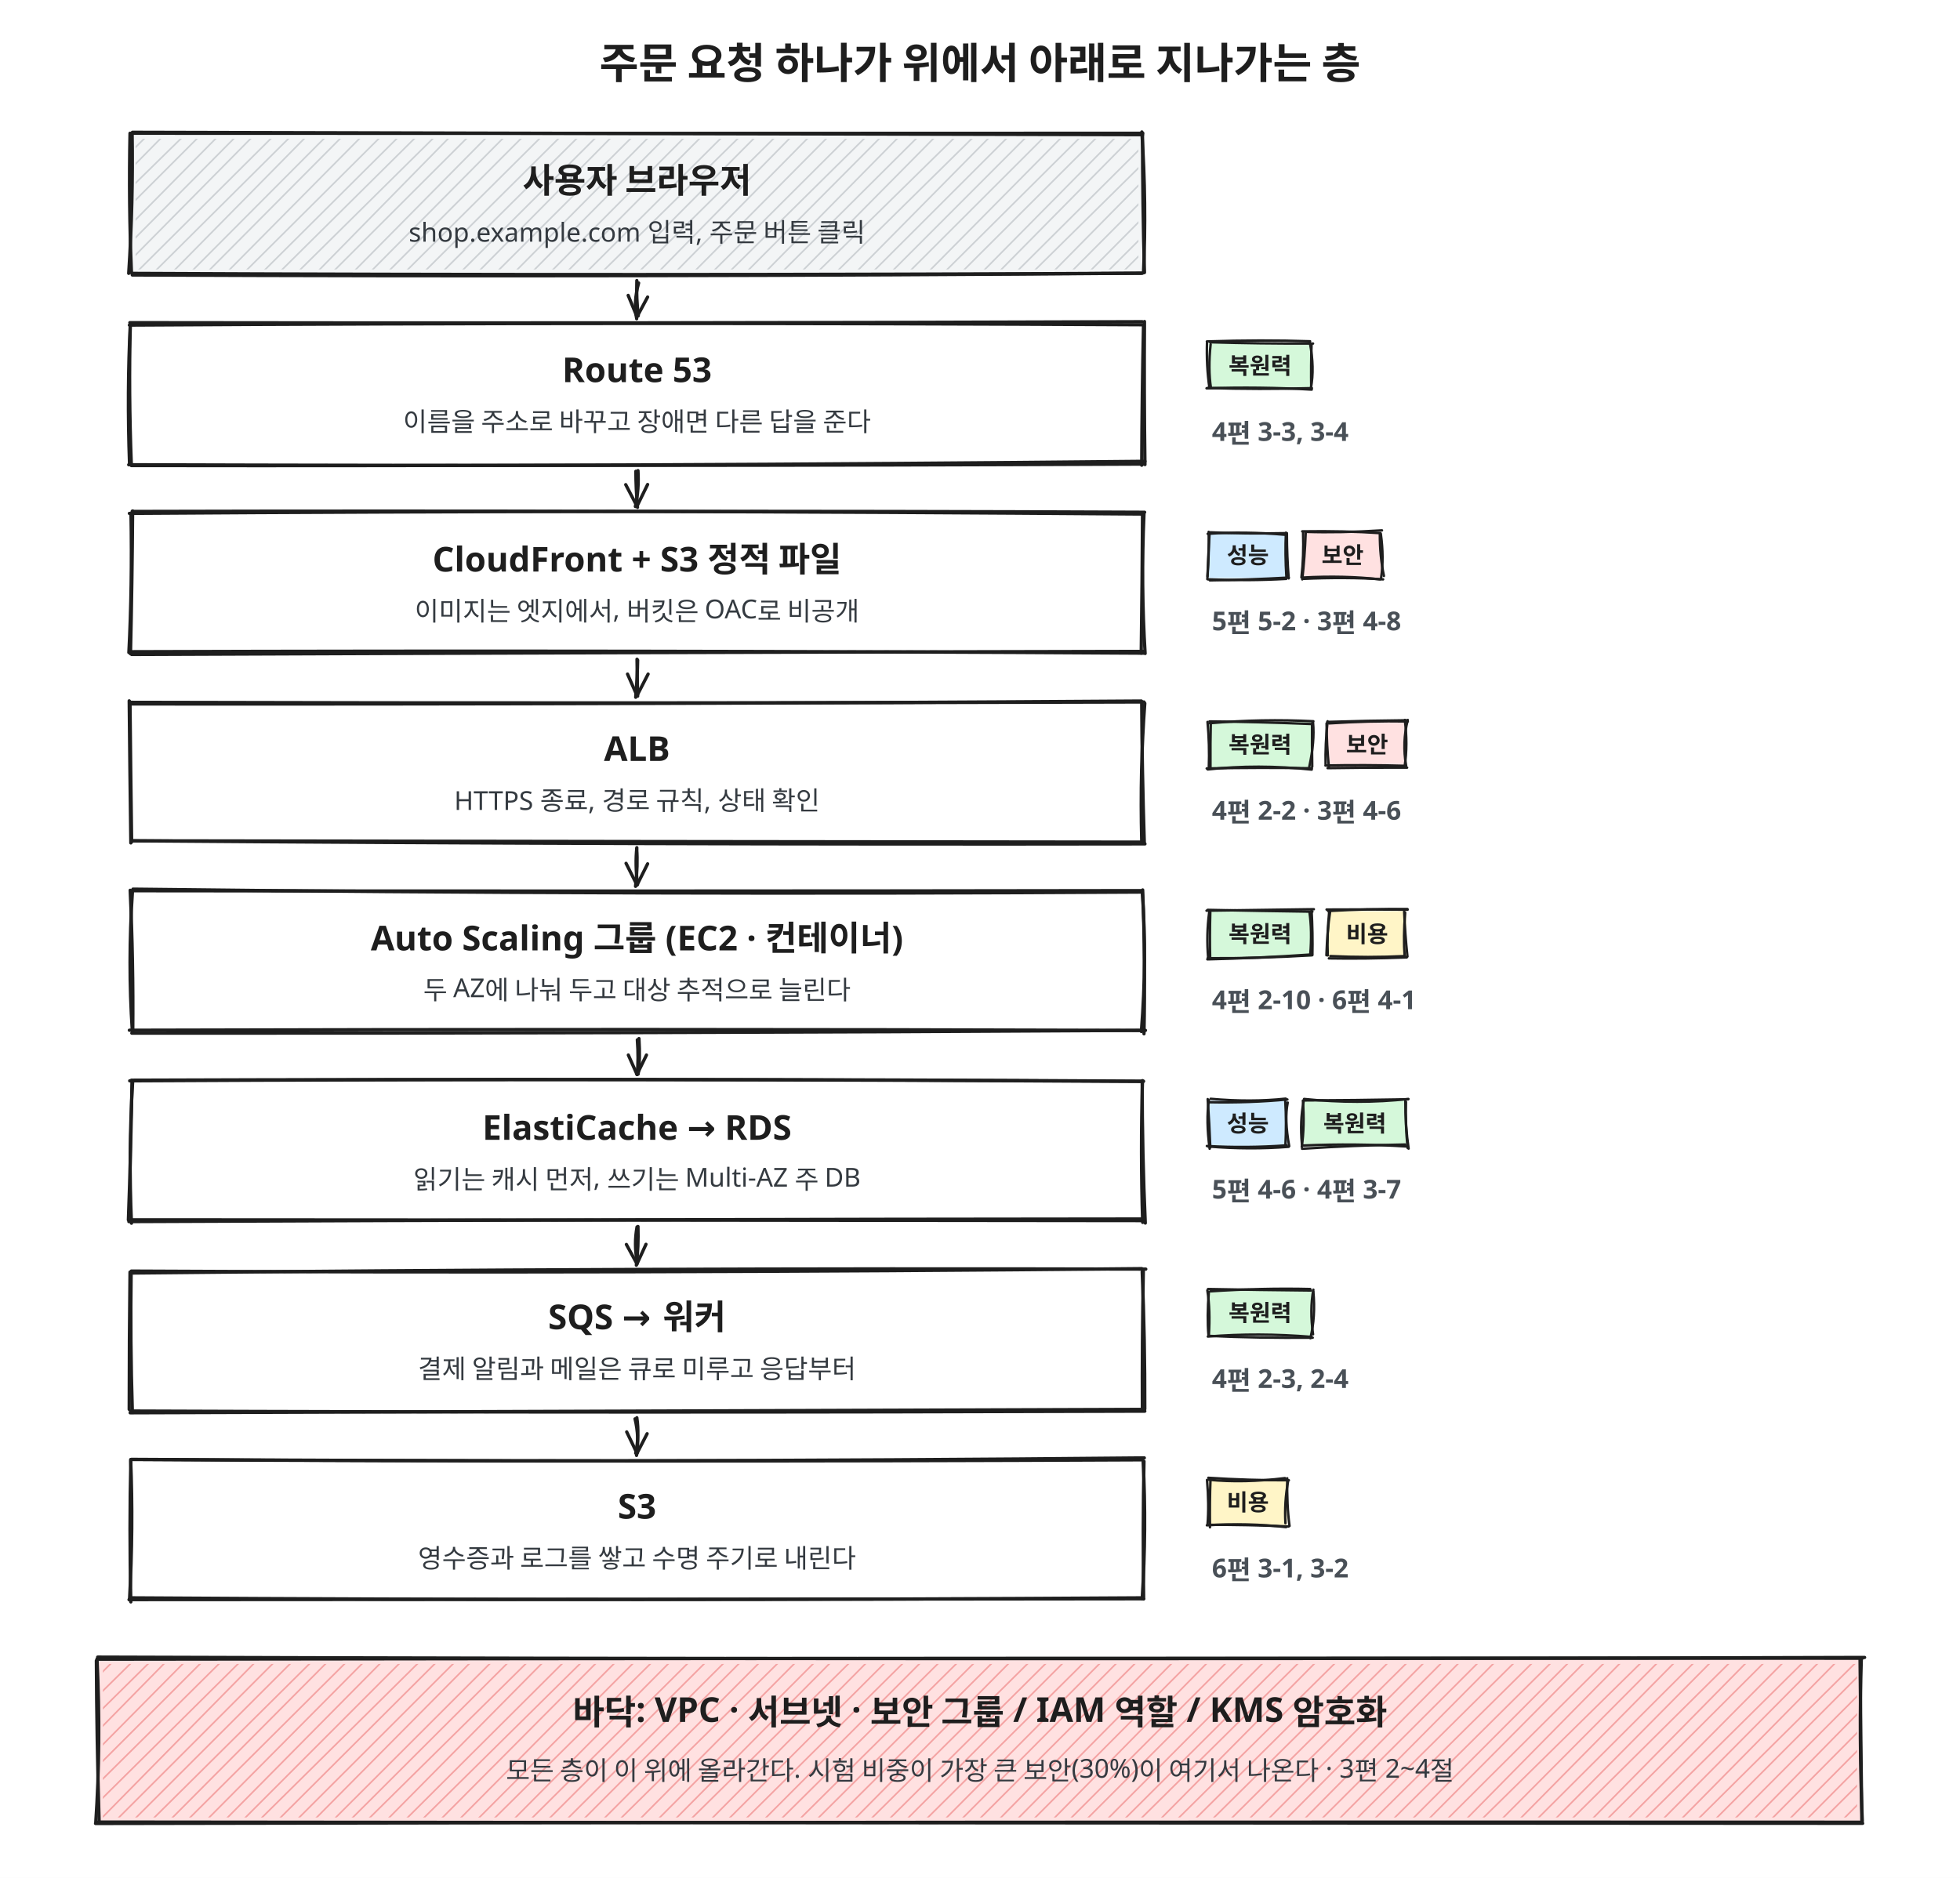
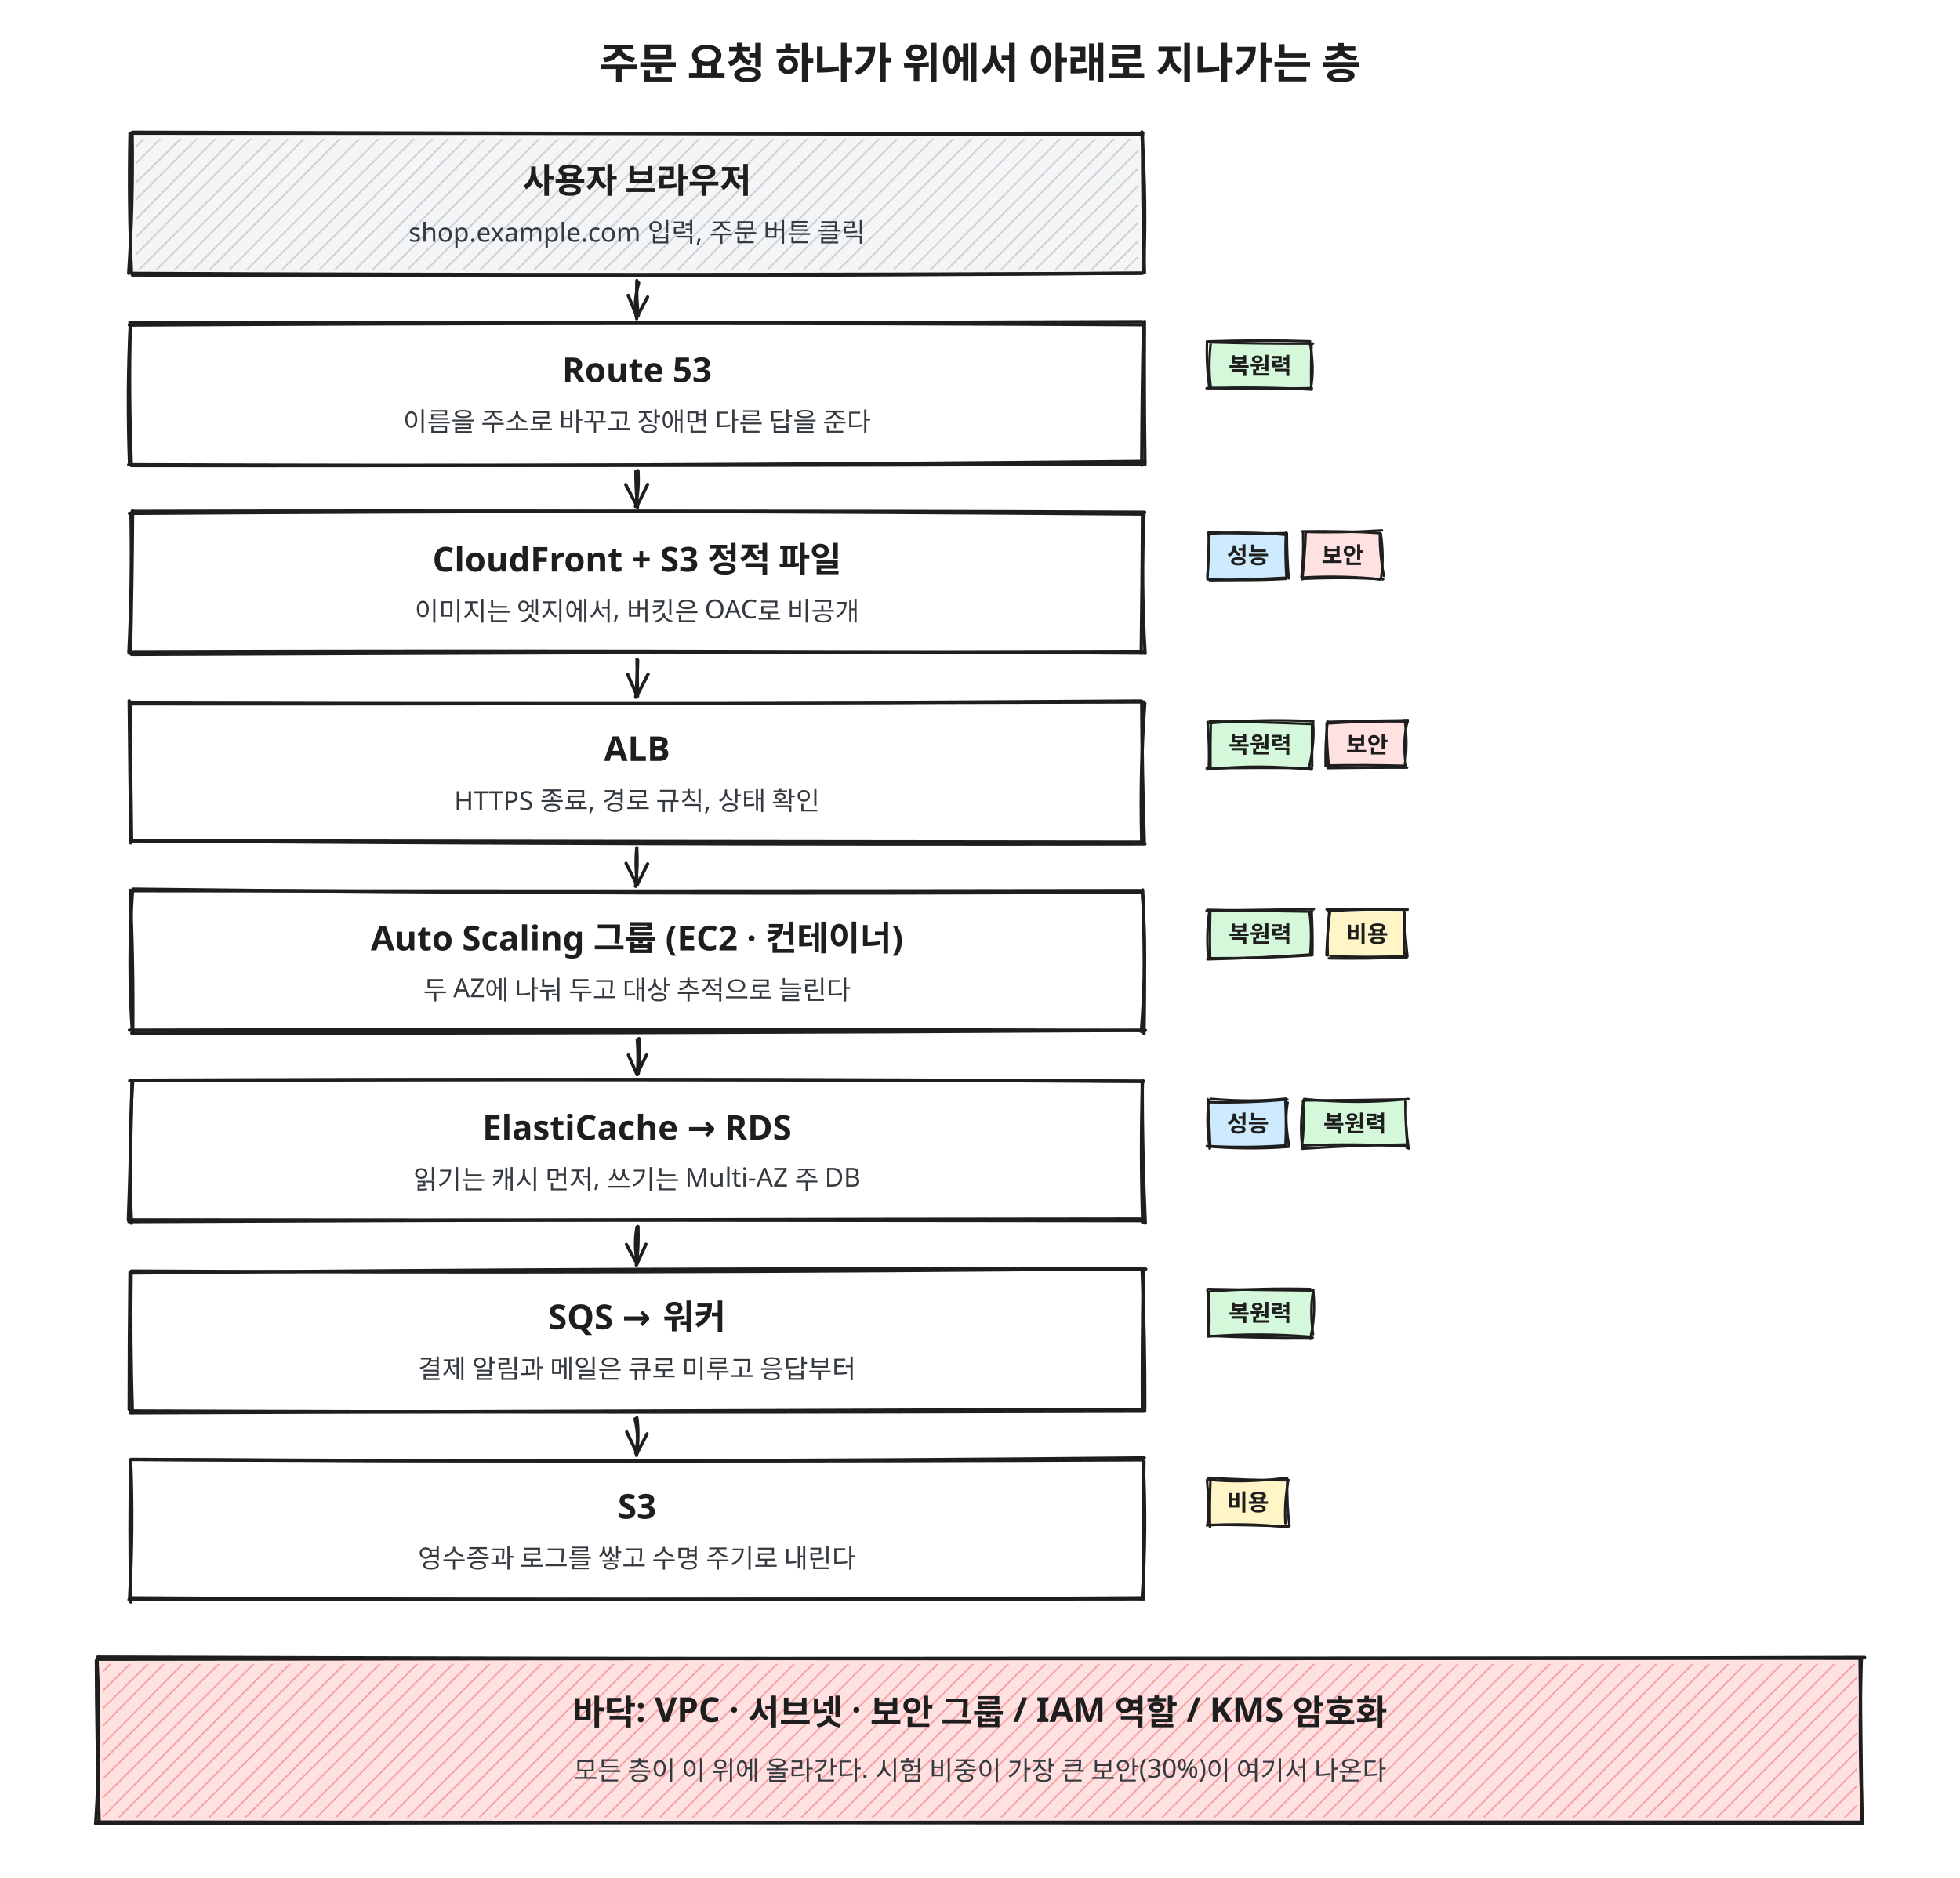
<svg xmlns="http://www.w3.org/2000/svg" width="1200" height="1150" viewBox="0 0 1200 1150" font-family="'Pretendard','Apple SD Gothic Neo','Noto Sans KR',sans-serif">
  <defs>
    <clipPath id="c1">
      <rect x="83" y="85" width="614" height="80" />
    </clipPath>
    <clipPath id="c20">
      <rect x="63" y="1019" width="1074" height="94" />
    </clipPath>
  </defs>
  <rect width="1200" height="1150" fill="#ffffff" />
  <text x="600" y="48" font-size="26" font-weight="800" fill="#1e1e1e" text-anchor="middle">주문 요청 하나가 위에서 아래로 지나가는 층</text>
  <rect x="80" y="82" width="620" height="86" fill="#e9ecef" opacity="0.55" />
  <path d="M-6.5 168.0 L80.1 82.0 M4.7 168.0 L91.2 82.0 M16.3 168.0 L101.1 82.0 M26.0 168.0 L113.7 82.0 M37.5 168.0 L123.5 82.0 M50.0 168.0 L134.9 82.0 M60.7 168.0 L146.0 82.0 M71.3 168.0 L156.3 82.0 M82.3 168.0 L168.7 82.0 M93.0 168.0 L179.5 82.0 M104.3 168.0 L189.1 82.0 M115.5 168.0 L201.2 82.0 M125.6 168.0 L211.1 82.0 M137.7 168.0 L222.9 82.0 M148.4 168.0 L234.8 82.0 M159.4 168.0 L245.8 82.0 M169.8 168.0 L256.6 82.0 M180.9 168.0 L267.9 82.0 M192.8 168.0 L277.2 82.0 M202.3 168.0 L288.4 82.0 M214.9 168.0 L299.9 82.0 M225.3 168.0 L310.6 82.0 M236.0 168.0 L321.8 82.0 M246.7 168.0 L333.2 82.0 M258.2 168.0 L344.8 82.0 M269.4 168.0 L355.9 82.0 M280.7 168.0 L367.0 82.0 M291.3 168.0 L376.3 82.0 M302.7 168.0 L388.9 82.0 M313.8 168.0 L399.1 82.0 M324.4 168.0 L409.4 82.0 M335.7 168.0 L421.1 82.0 M345.6 168.0 L431.1 82.0 M357.7 168.0 L444.0 82.0 M367.2 168.0 L454.6 82.0 M378.8 168.0 L464.3 82.0 M389.6 168.0 L476.5 82.0 M401.7 168.0 L486.1 82.0 M412.2 168.0 L497.1 82.0 M423.4 168.0 L508.7 82.0 M434.8 168.0 L521.0 82.0 M445.0 168.0 L532.0 82.0 M455.6 168.0 L541.2 82.0 M467.2 168.0 L552.1 82.0 M477.4 168.0 L563.8 82.0 M489.2 168.0 L574.3 82.0 M499.1 168.0 L586.7 82.0 M510.6 168.0 L597.9 82.0 M522.8 168.0 L607.8 82.0 M532.9 168.0 L619.0 82.0 M544.3 168.0 L630.2 82.0 M555.1 168.0 L641.2 82.0 M566.9 168.0 L652.0 82.0 M576.9 168.0 L663.4 82.0 M587.5 168.0 L673.6 82.0 M600.0 168.0 L685.0 82.0 M610.1 168.0 L695.0 82.0 M620.8 168.0 L707.2 82.0 M631.0 168.0 L718.2 82.0 M643.3 168.0 L728.1 82.0 M654.3 168.0 L739.9 82.0 M665.4 168.0 L750.7 82.0 M676.4 168.0 L762.5 82.0 M686.0 168.0 L772.1 82.0 M698.4 168.0 L784.9 82.0" stroke="#868e96" stroke-width="1" opacity="0.35" fill="none" clip-path="url(#c1)" />
  <path d="M80.2 81.6 Q389.0 81.8 699.7 81.6 M699.5 81.7 Q699.5 125.4 700.7 166.9 M699.5 167.3 Q390.3 168.9 80.7 167.4 M80.5 167.0 Q78.7 124.7 79.6 81.6" stroke="#1e1e1e" stroke-width="2" fill="none" stroke-linecap="round" />
  <path d="M81.1 81.0 Q391.7 81.7 699.5 82.5 M699.1 80.8 Q702.0 124.7 700.1 167.0 M699.0 167.3 Q391.6 169.8 81.0 168.4 M78.8 167.4 Q81.6 124.2 80.9 81.3" stroke="#1e1e1e" stroke-width="2" fill="none" stroke-linecap="round" />
  <text x="390" y="118" font-size="21" font-weight="800" fill="#1e1e1e" text-anchor="middle">사용자 브라우저</text>
  <text x="390" y="148" font-size="16" font-weight="500" fill="#343a40" text-anchor="middle">shop.example.com 입력, 주문 버튼 클릭</text>
  <path d="M389.9 171.8 Q389.5 182.8 390.8 193.4" stroke="#1e1e1e" stroke-width="2" fill="none" stroke-linecap="round" />
  <path d="M391.0 173.3 Q387.8 185.0 389.8 195.2" stroke="#1e1e1e" stroke-width="2" fill="none" stroke-linecap="round" />
  <path d="M390.0 194.0 L384.6 180.9" stroke="#1e1e1e" stroke-width="2" stroke-linecap="round" />
  <path d="M390.0 194.0 L396.5 181.9" stroke="#1e1e1e" stroke-width="2" stroke-linecap="round" />
  <path d="M79.5 197.6 Q390.7 198.1 699.3 197.0 M700.7 196.9 Q700.4 240.1 701.0 284.5 M701.0 284.2 Q391.7 285.6 78.8 284.6 M80.4 284.1 Q78.7 240.2 79.8 199.1" stroke="#1e1e1e" stroke-width="2" fill="none" stroke-linecap="round" />
  <path d="M79.2 199.1 Q390.6 197.2 699.9 198.9 M700.1 199.0 Q699.2 239.4 699.0 284.9 M701.0 282.5 Q392.2 285.6 80.4 285.1 M79.3 284.1 Q77.7 239.8 79.8 197.9" stroke="#1e1e1e" stroke-width="2" fill="none" stroke-linecap="round" />
  <text x="390" y="234" font-size="21" font-weight="800" fill="#1e1e1e" text-anchor="middle">Route 53</text>
  <text x="390" y="264" font-size="16" font-weight="500" fill="#343a40" text-anchor="middle">이름을 주소로 바꾸고 장애면 다른 답을 준다</text>
  <rect x="740" y="210" width="63" height="28" fill="#b2f2bb" opacity="0.55" />
  <path d="M738.9 209.1 Q772.6 208.0 802.1 209.0 M802.0 210.0 Q804.9 225.4 802.6 237.6 M803.2 237.7 Q770.9 238.6 739.3 237.6 M740.5 237.7 Q738.5 224.2 739.0 209.2" stroke="#1e1e1e" stroke-width="1.5" fill="none" stroke-linecap="round" />
  <path d="M740.9 209.6 Q770.8 210.5 803.9 210.4 M803.0 210.6 Q802.6 223.3 802.8 238.6 M803.1 238.6 Q771.3 236.7 738.7 237.8 M741.4 237.6 Q739.6 226.0 741.2 210.9" stroke="#1e1e1e" stroke-width="1.5" fill="none" stroke-linecap="round" />
  <text x="771.5" y="229" font-size="14" font-weight="700" fill="#1e1e1e" text-anchor="middle">복원력</text>
-   <text x="742" y="270" font-size="16" font-weight="600" fill="#495057" text-anchor="start">4편 3-3, 3-4</text>
  <path d="M389.3 288.6 Q389.3 298.9 390.3 310.7" stroke="#1e1e1e" stroke-width="2" fill="none" stroke-linecap="round" />
  <path d="M390.6 288.2 Q391.3 299.7 389.0 310.2" stroke="#1e1e1e" stroke-width="2" fill="none" stroke-linecap="round" />
  <path d="M390.0 310.0 L383.1 296.8" stroke="#1e1e1e" stroke-width="2" stroke-linecap="round" />
  <path d="M390.0 310.0 L396.5 296.7" stroke="#1e1e1e" stroke-width="2" stroke-linecap="round" />
  <path d="M80.9 313.2 Q388.4 312.4 698.9 314.8 M700.4 314.8 Q698.5 358.4 701.1 400.2 M700.6 400.0 Q391.2 398.1 80.5 399.1 M78.9 399.6 Q81.0 358.7 80.2 314.8" stroke="#1e1e1e" stroke-width="2" fill="none" stroke-linecap="round" />
  <path d="M79.2 314.4 Q388.7 312.3 700.8 313.7 M699.5 313.7 Q699.3 356.5 698.7 400.0 M700.8 398.9 Q392.5 399.5 80.6 400.8 M79.9 400.4 Q80.9 357.1 81.2 312.9" stroke="#1e1e1e" stroke-width="2" fill="none" stroke-linecap="round" />
  <text x="390" y="350" font-size="21" font-weight="800" fill="#1e1e1e" text-anchor="middle">CloudFront  +  S3 정적 파일</text>
  <text x="390" y="380" font-size="16" font-weight="500" fill="#343a40" text-anchor="middle">이미지는 엣지에서, 버킷은 OAC로 비공개</text>
  <rect x="740" y="326" width="48" height="28" fill="#a5d8ff" opacity="0.55" />
  <path d="M741.0 326.0 Q762.4 327.0 787.9 326.5 M787.3 326.2 Q786.7 339.1 787.6 353.4 M787.5 354.5 Q764.8 355.8 739.8 354.8 M739.3 352.9 Q740.3 339.1 740.0 325.7" stroke="#1e1e1e" stroke-width="1.5" fill="none" stroke-linecap="round" />
  <path d="M739.4 326.9 Q762.3 325.3 786.9 327.5 M787.9 327.0 Q787.9 340.5 789.0 354.2 M789.1 353.7 Q763.9 355.1 740.7 355.4 M739.2 354.7 Q739.8 338.6 740.5 327.4" stroke="#1e1e1e" stroke-width="1.5" fill="none" stroke-linecap="round" />
  <text x="764.0" y="345" font-size="14" font-weight="700" fill="#1e1e1e" text-anchor="middle">성능</text>
  <rect x="798" y="326" width="48" height="28" fill="#ffc9c9" opacity="0.55" />
  <path d="M797.3 325.4 Q823.4 325.0 845.2 326.5 M845.4 326.9 Q847.4 341.6 845.6 353.8 M845.0 354.8 Q822.9 352.3 797.5 353.7 M796.8 353.6 Q798.3 340.7 797.8 326.0" stroke="#1e1e1e" stroke-width="1.5" fill="none" stroke-linecap="round" />
  <path d="M799.4 325.7 Q820.5 326.4 846.1 324.8 M844.8 327.2 Q844.8 340.9 847.3 352.7 M846.8 354.8 Q824.3 353.3 797.4 354.5 M797.3 354.8 Q798.8 341.6 799.4 326.5" stroke="#1e1e1e" stroke-width="1.5" fill="none" stroke-linecap="round" />
  <text x="822.0" y="345" font-size="14" font-weight="700" fill="#1e1e1e" text-anchor="middle">보안</text>
-   <text x="742" y="386" font-size="16" font-weight="600" fill="#495057" text-anchor="start">5편 5-2 · 3편 4-8</text>
  <path d="M390.0 403.7 Q390.1 413.8 390.4 426.3" stroke="#1e1e1e" stroke-width="2" fill="none" stroke-linecap="round" />
  <path d="M390.4 404.3 Q390.3 413.6 389.2 427.0" stroke="#1e1e1e" stroke-width="2" fill="none" stroke-linecap="round" />
  <path d="M390.0 426.0 L384.2 412.8" stroke="#1e1e1e" stroke-width="2" stroke-linecap="round" />
  <path d="M390.0 426.0 L396.8 412.8" stroke="#1e1e1e" stroke-width="2" stroke-linecap="round" />
  <path d="M80.2 430.1 Q389.3 430.9 700.4 429.9 M699.0 430.5 Q699.2 471.7 700.6 516.1 M699.4 515.7 Q391.0 515.4 80.9 514.9 M80.6 515.6 Q80.0 472.0 79.6 429.8" stroke="#1e1e1e" stroke-width="2" fill="none" stroke-linecap="round" />
  <path d="M79.5 431.1 Q390.2 431.4 698.8 429.3 M700.9 430.7 Q697.9 471.0 699.0 515.0 M701.0 516.8 Q389.6 517.3 80.3 514.9 M80.1 516.2 Q79.5 471.4 79.1 429.2" stroke="#1e1e1e" stroke-width="2" fill="none" stroke-linecap="round" />
  <text x="390" y="466" font-size="21" font-weight="800" fill="#1e1e1e" text-anchor="middle">ALB</text>
  <text x="390" y="496" font-size="16" font-weight="500" fill="#343a40" text-anchor="middle">HTTPS 종료, 경로 규칙, 상태 확인</text>
  <rect x="740" y="442" width="63" height="28" fill="#b2f2bb" opacity="0.55" />
  <path d="M740.7 442.9 Q772.6 440.1 804.1 441.7 M803.3 443.1 Q803.2 456.3 803.4 469.5 M803.2 470.5 Q772.9 469.9 738.8 470.6 M740.1 469.9 Q740.6 456.0 739.3 442.1" stroke="#1e1e1e" stroke-width="1.5" fill="none" stroke-linecap="round" />
  <path d="M740.5 441.8 Q769.1 442.0 803.2 443.4 M803.9 442.4 Q805.0 454.1 801.6 469.6 M803.1 471.3 Q770.1 467.8 739.4 471.2 M741.1 470.3 Q741.0 454.1 741.3 442.7" stroke="#1e1e1e" stroke-width="1.5" fill="none" stroke-linecap="round" />
  <text x="771.5" y="461" font-size="14" font-weight="700" fill="#1e1e1e" text-anchor="middle">복원력</text>
  <rect x="813" y="442" width="48" height="28" fill="#ffc9c9" opacity="0.55" />
  <path d="M813.7 443.0 Q838.0 441.4 861.9 441.8 M860.1 440.9 Q862.0 455.9 860.0 469.3 M861.5 470.1 Q835.6 470.0 812.8 470.4 M813.6 469.8 Q812.2 455.9 812.2 443.0" stroke="#1e1e1e" stroke-width="1.5" fill="none" stroke-linecap="round" />
  <path d="M812.6 442.1 Q838.1 441.3 861.3 441.1 M861.9 440.9 Q858.4 454.5 860.9 469.0 M860.7 469.0 Q835.5 468.3 811.5 468.8 M811.6 468.5 Q811.3 455.9 812.8 441.7" stroke="#1e1e1e" stroke-width="1.5" fill="none" stroke-linecap="round" />
  <text x="837.0" y="461" font-size="14" font-weight="700" fill="#1e1e1e" text-anchor="middle">보안</text>
-   <text x="742" y="502" font-size="16" font-weight="600" fill="#495057" text-anchor="start">4편 2-2 · 3편 4-6</text>
  <path d="M389.8 519.8 Q390.6 529.7 389.1 542.8" stroke="#1e1e1e" stroke-width="2" fill="none" stroke-linecap="round" />
  <path d="M389.9 519.1 Q388.8 529.2 390.3 541.6" stroke="#1e1e1e" stroke-width="2" fill="none" stroke-linecap="round" />
  <path d="M390.0 542.0 L383.3 528.7" stroke="#1e1e1e" stroke-width="2" stroke-linecap="round" />
  <path d="M390.0 542.0 L396.5 529.0" stroke="#1e1e1e" stroke-width="2" stroke-linecap="round" />
  <path d="M81.0 545.5 Q391.2 545.9 699.4 545.4 M699.6 545.0 Q701.3 589.5 700.4 633.1 M698.9 631.0 Q390.4 630.0 79.2 630.9 M81.0 631.3 Q78.2 589.6 81.1 545.9" stroke="#1e1e1e" stroke-width="2" fill="none" stroke-linecap="round" />
  <path d="M81.4 544.5 Q391.6 548.2 699.4 546.3 M699.4 547.1 Q702.3 586.9 698.8 631.7 M701.3 631.0 Q389.1 632.9 80.7 632.7 M81.3 631.6 Q81.7 589.3 79.7 545.2" stroke="#1e1e1e" stroke-width="2" fill="none" stroke-linecap="round" />
  <text x="390" y="582" font-size="21" font-weight="800" fill="#1e1e1e" text-anchor="middle">Auto Scaling 그룹 (EC2 · 컨테이너)</text>
  <text x="390" y="612" font-size="16" font-weight="500" fill="#343a40" text-anchor="middle">두 AZ에 나눠 두고 대상 추적으로 늘린다</text>
  <rect x="740" y="558" width="63" height="28" fill="#b2f2bb" opacity="0.55" />
  <path d="M739.4 557.2 Q772.6 557.9 803.5 558.3 M803.0 557.2 Q803.8 571.5 803.5 584.9 M803.4 585.0 Q771.4 587.0 739.4 586.8 M740.9 585.9 Q740.6 573.5 741.0 558.6" stroke="#1e1e1e" stroke-width="1.5" fill="none" stroke-linecap="round" />
  <path d="M738.7 557.7 Q770.6 557.3 804.4 556.8 M801.7 558.5 Q803.4 570.0 802.2 584.6 M803.3 584.5 Q769.7 586.8 739.2 587.5 M739.7 586.9 Q738.5 572.3 740.3 558.9" stroke="#1e1e1e" stroke-width="1.5" fill="none" stroke-linecap="round" />
  <text x="771.5" y="577" font-size="14" font-weight="700" fill="#1e1e1e" text-anchor="middle">복원력</text>
  <rect x="813" y="558" width="48" height="28" fill="#ffec99" opacity="0.55" />
  <path d="M812.2 557.0 Q837.1 556.8 861.8 557.1 M860.3 558.9 Q859.1 573.9 860.0 585.9 M861.3 586.3 Q835.9 587.3 813.6 586.9 M812.9 585.1 Q812.4 572.4 813.8 558.2" stroke="#1e1e1e" stroke-width="1.5" fill="none" stroke-linecap="round" />
  <path d="M813.1 557.9 Q838.6 556.5 861.7 556.7 M859.7 558.2 Q860.2 571.9 861.7 585.8 M860.1 585.5 Q837.8 586.6 814.5 585.5 M812.1 585.0 Q812.6 569.8 814.3 558.7" stroke="#1e1e1e" stroke-width="1.5" fill="none" stroke-linecap="round" />
  <text x="837.0" y="577" font-size="14" font-weight="700" fill="#1e1e1e" text-anchor="middle">비용</text>
-   <text x="742" y="618" font-size="16" font-weight="600" fill="#495057" text-anchor="start">4편 2-10 · 6편 4-1</text>
  <path d="M390.2 636.8 Q391.1 648.5 390.1 657.9" stroke="#1e1e1e" stroke-width="2" fill="none" stroke-linecap="round" />
  <path d="M391.2 636.0 Q392.0 648.8 390.7 657.8" stroke="#1e1e1e" stroke-width="2" fill="none" stroke-linecap="round" />
  <path d="M390.0 658.0 L384.7 646.1" stroke="#1e1e1e" stroke-width="2" stroke-linecap="round" />
  <path d="M390.0 658.0 L395.8 646.1" stroke="#1e1e1e" stroke-width="2" stroke-linecap="round" />
  <path d="M80.5 661.5 Q388.7 660.4 700.0 662.3 M699.5 661.8 Q698.2 706.0 699.6 748.6 M699.0 747.5 Q391.0 747.1 79.8 747.0 M80.5 749.1 Q78.6 706.1 81.2 662.9" stroke="#1e1e1e" stroke-width="2" fill="none" stroke-linecap="round" />
  <path d="M79.4 661.9 Q389.3 660.2 700.1 662.1 M699.3 661.9 Q699.3 706.8 701.2 749.0 M701.0 746.5 Q388.9 746.7 78.9 748.1 M78.6 747.1 Q80.2 703.3 80.8 661.9" stroke="#1e1e1e" stroke-width="2" fill="none" stroke-linecap="round" />
  <text x="390" y="698" font-size="21" font-weight="800" fill="#1e1e1e" text-anchor="middle">ElastiCache  →  RDS</text>
  <text x="390" y="728" font-size="16" font-weight="500" fill="#343a40" text-anchor="middle">읽기는 캐시 먼저, 쓰기는 Multi-AZ 주 DB</text>
  <rect x="740" y="674" width="48" height="28" fill="#a5d8ff" opacity="0.55" />
  <path d="M741.2 672.9 Q765.9 675.1 787.2 672.8 M786.9 674.1 Q787.7 687.4 787.0 701.5 M787.8 701.4 Q763.0 703.2 738.9 701.8 M741.0 702.7 Q740.5 688.7 739.4 673.1" stroke="#1e1e1e" stroke-width="1.5" fill="none" stroke-linecap="round" />
  <path d="M740.0 675.0 Q765.3 675.5 788.2 673.3 M788.4 675.2 Q786.3 685.5 789.3 701.9 M789.0 702.3 Q764.9 704.2 739.7 702.1 M740.6 703.5 Q738.3 686.4 740.1 673.7" stroke="#1e1e1e" stroke-width="1.5" fill="none" stroke-linecap="round" />
  <text x="764.0" y="693" font-size="14" font-weight="700" fill="#1e1e1e" text-anchor="middle">성능</text>
  <rect x="798" y="674" width="63" height="28" fill="#b2f2bb" opacity="0.55" />
  <path d="M798.7 673.9 Q828.9 673.8 862.1 673.2 M860.8 674.8 Q860.3 688.1 861.8 703.0 M861.2 702.1 Q829.9 700.1 798.0 701.5 M797.0 702.4 Q798.8 689.6 797.7 674.0" stroke="#1e1e1e" stroke-width="1.5" fill="none" stroke-linecap="round" />
  <path d="M798.4 673.0 Q831.6 676.4 862.3 673.0 M860.4 673.3 Q860.4 689.7 862.4 703.4 M860.3 700.9 Q828.6 701.4 797.2 703.5 M797.1 700.7 Q795.8 686.6 798.1 674.8" stroke="#1e1e1e" stroke-width="1.5" fill="none" stroke-linecap="round" />
  <text x="829.5" y="693" font-size="14" font-weight="700" fill="#1e1e1e" text-anchor="middle">복원력</text>
-   <text x="742" y="734" font-size="16" font-weight="600" fill="#495057" text-anchor="start">5편 4-6 · 4편 3-7</text>
  <path d="M390.6 751.1 Q391.0 763.4 389.6 774.8" stroke="#1e1e1e" stroke-width="2" fill="none" stroke-linecap="round" />
  <path d="M390.0 751.4 Q388.1 762.0 390.1 772.8" stroke="#1e1e1e" stroke-width="2" fill="none" stroke-linecap="round" />
  <path d="M390.0 774.0 L383.5 762.1" stroke="#1e1e1e" stroke-width="2" stroke-linecap="round" />
  <path d="M390.0 774.0 L395.5 762.0" stroke="#1e1e1e" stroke-width="2" stroke-linecap="round" />
  <path d="M80.4 778.4 Q388.7 780.0 699.1 776.9 M699.3 778.8 Q701.0 819.7 700.9 862.9 M699.7 863.1 Q391.8 864.1 79.7 865.2 M79.1 863.1 Q79.1 819.5 79.6 779.0" stroke="#1e1e1e" stroke-width="2" fill="none" stroke-linecap="round" />
  <path d="M81.4 779.6 Q387.8 776.4 701.5 777.2 M700.0 778.6 Q699.2 823.3 699.4 862.5 M700.9 864.2 Q389.2 865.3 79.9 864.1 M81.0 863.1 Q79.7 821.2 80.3 779.4" stroke="#1e1e1e" stroke-width="2" fill="none" stroke-linecap="round" />
  <text x="390" y="814" font-size="21" font-weight="800" fill="#1e1e1e" text-anchor="middle">SQS  →  워커</text>
  <text x="390" y="844" font-size="16" font-weight="500" fill="#343a40" text-anchor="middle">결제 알림과 메일은 큐로 미루고 응답부터</text>
  <rect x="740" y="790" width="63" height="28" fill="#b2f2bb" opacity="0.55" />
  <path d="M741.1 790.8 Q772.9 788.7 802.2 789.4 M804.1 789.8 Q801.8 802.2 803.9 817.1 M803.7 819.2 Q769.6 819.5 740.4 818.1 M740.1 817.9 Q741.1 802.4 739.2 790.2" stroke="#1e1e1e" stroke-width="1.5" fill="none" stroke-linecap="round" />
  <path d="M739.6 789.4 Q770.6 790.0 802.6 790.3 M804.1 791.0 Q805.5 806.3 802.3 819.5 M803.0 818.7 Q770.3 816.0 739.5 818.5 M739.9 817.9 Q738.9 806.4 740.1 791.2" stroke="#1e1e1e" stroke-width="1.5" fill="none" stroke-linecap="round" />
  <text x="771.5" y="809" font-size="14" font-weight="700" fill="#1e1e1e" text-anchor="middle">복원력</text>
-   <text x="742" y="850" font-size="16" font-weight="600" fill="#495057" text-anchor="start">4편 2-3, 2-4</text>
  <path d="M389.9 868.2 Q391.5 879.1 389.2 889.9" stroke="#1e1e1e" stroke-width="2" fill="none" stroke-linecap="round" />
  <path d="M388.8 868.9 Q391.5 880.2 389.7 891.3" stroke="#1e1e1e" stroke-width="2" fill="none" stroke-linecap="round" />
  <path d="M390.0 890.0 L383.7 876.9" stroke="#1e1e1e" stroke-width="2" stroke-linecap="round" />
  <path d="M390.0 890.0 L396.2 878.0" stroke="#1e1e1e" stroke-width="2" stroke-linecap="round" />
  <path d="M80.5 893.7 Q389.7 895.5 699.5 894.0 M700.4 894.9 Q699.6 936.5 700.2 979.2 M700.3 979.1 Q388.9 979.5 79.0 979.6 M80.1 981.0 Q79.1 935.1 80.1 894.6" stroke="#1e1e1e" stroke-width="2" fill="none" stroke-linecap="round" />
  <path d="M81.3 893.8 Q391.7 895.8 700.6 892.8 M699.9 895.2 Q702.0 936.4 699.3 979.0 M698.7 978.5 Q391.7 980.5 79.5 978.5 M79.3 979.7 Q81.7 935.4 80.0 893.8" stroke="#1e1e1e" stroke-width="2" fill="none" stroke-linecap="round" />
  <text x="390" y="930" font-size="21" font-weight="800" fill="#1e1e1e" text-anchor="middle">S3</text>
  <text x="390" y="960" font-size="16" font-weight="500" fill="#343a40" text-anchor="middle">영수증과 로그를 쌓고 수명 주기로 내린다</text>
  <rect x="740" y="906" width="48" height="28" fill="#ffec99" opacity="0.55" />
  <path d="M739.8 905.0 Q764.5 906.6 789.1 906.5 M788.6 907.2 Q786.3 919.8 787.0 932.8 M788.9 934.8 Q763.9 933.7 739.6 933.8 M739.3 933.7 Q740.3 921.5 739.0 906.3" stroke="#1e1e1e" stroke-width="1.5" fill="none" stroke-linecap="round" />
  <path d="M740.1 906.2 Q761.5 908.3 786.7 905.2 M788.1 905.3 Q787.8 921.9 789.5 934.5 M787.4 935.2 Q764.1 932.5 738.9 934.1 M740.8 935.3 Q740.6 919.2 741.1 906.7" stroke="#1e1e1e" stroke-width="1.5" fill="none" stroke-linecap="round" />
  <text x="764.0" y="925" font-size="14" font-weight="700" fill="#1e1e1e" text-anchor="middle">비용</text>
-   <text x="742" y="966" font-size="16" font-weight="600" fill="#495057" text-anchor="start">6편 3-1, 3-2</text>
  <rect x="60" y="1016" width="1080" height="100" fill="#ffc9c9" opacity="0.55" />
  <path d="M-40.6 1116.0 L59.1 1016.0 M-29.1 1116.0 L70.6 1016.0 M-18.6 1116.0 L82.7 1016.0 M-7.6 1116.0 L93.6 1016.0 M4.9 1116.0 L103.2 1016.0 M15.8 1116.0 L114.8 1016.0 M25.4 1116.0 L125.4 1016.0 M36.1 1116.0 L137.0 1016.0 M47.8 1116.0 L148.7 1016.0 M59.7 1116.0 L158.1 1016.0 M69.8 1116.0 L169.8 1016.0 M80.4 1116.0 L180.5 1016.0 M91.5 1116.0 L192.4 1016.0 M102.7 1116.0 L202.2 1016.0 M113.4 1116.0 L213.9 1016.0 M125.1 1116.0 L224.5 1016.0 M136.4 1116.0 L235.4 1016.0 M147.3 1116.0 L247.2 1016.0 M157.4 1116.0 L258.5 1016.0 M168.8 1116.0 L269.1 1016.0 M180.2 1116.0 L280.3 1016.0 M190.9 1116.0 L290.1 1016.0 M202.6 1116.0 L302.7 1016.0 M213.0 1116.0 L313.2 1016.0 M223.5 1116.0 L324.8 1016.0 M235.4 1116.0 L334.4 1016.0 M246.6 1116.0 L347.0 1016.0 M256.7 1116.0 L358.0 1016.0 M268.0 1116.0 L367.4 1016.0 M279.4 1116.0 L378.7 1016.0 M290.5 1116.0 L390.2 1016.0 M300.2 1116.0 L401.1 1016.0 M312.7 1116.0 L412.0 1016.0 M323.1 1116.0 L423.7 1016.0 M333.9 1116.0 L434.0 1016.0 M345.2 1116.0 L445.6 1016.0 M355.4 1116.0 L455.2 1016.0 M367.5 1116.0 L467.1 1016.0 M377.6 1116.0 L478.8 1016.0 M389.8 1116.0 L489.1 1016.0 M401.0 1116.0 L500.7 1016.0 M411.5 1116.0 L510.6 1016.0 M421.0 1116.0 L522.4 1016.0 M433.5 1116.0 L532.7 1016.0 M444.0 1116.0 L544.1 1016.0 M454.5 1116.0 L555.4 1016.0 M466.1 1116.0 L565.8 1016.0 M476.2 1116.0 L577.1 1016.0 M487.6 1116.0 L588.4 1016.0 M498.3 1116.0 L598.8 1016.0 M509.4 1116.0 L609.8 1016.0 M521.2 1116.0 L620.2 1016.0 M531.1 1116.0 L632.0 1016.0 M542.4 1116.0 L643.0 1016.0 M553.3 1116.0 L653.2 1016.0 M565.1 1116.0 L665.8 1016.0 M576.7 1116.0 L676.0 1016.0 M586.8 1116.0 L686.1 1016.0 M597.6 1116.0 L697.6 1016.0 M609.9 1116.0 L708.2 1016.0 M620.9 1116.0 L720.0 1016.0 M630.9 1116.0 L730.5 1016.0 M642.9 1116.0 L741.4 1016.0 M653.1 1116.0 L753.0 1016.0 M663.4 1116.0 L763.4 1016.0 M676.0 1116.0 L775.6 1016.0 M686.5 1116.0 L786.8 1016.0 M696.2 1116.0 L797.4 1016.0 M708.5 1116.0 L807.5 1016.0 M718.9 1116.0 L819.9 1016.0 M729.7 1116.0 L830.5 1016.0 M740.3 1116.0 L841.3 1016.0 M751.5 1116.0 L852.0 1016.0 M762.7 1116.0 L863.7 1016.0 M774.5 1116.0 L874.0 1016.0 M785.4 1116.0 L884.9 1016.0 M796.6 1116.0 L895.5 1016.0 M807.1 1116.0 L907.2 1016.0 M817.8 1116.0 L917.1 1016.0 M828.3 1116.0 L929.3 1016.0 M839.4 1116.0 L940.5 1016.0 M851.0 1116.0 L951.9 1016.0 M862.7 1116.0 L962.5 1016.0 M872.7 1116.0 L972.1 1016.0 M884.1 1116.0 L984.5 1016.0 M895.8 1116.0 L994.4 1016.0 M905.3 1116.0 L1007.0 1016.0 M917.5 1116.0 L1017.0 1016.0 M928.5 1116.0 L1027.3 1016.0 M939.1 1116.0 L1039.3 1016.0 M950.2 1116.0 L1049.3 1016.0 M960.3 1116.0 L1061.2 1016.0 M972.8 1116.0 L1071.3 1016.0 M982.0 1116.0 L1082.2 1016.0 M994.6 1116.0 L1093.8 1016.0 M1004.9 1116.0 L1106.0 1016.0 M1016.2 1116.0 L1115.5 1016.0 M1027.4 1116.0 L1126.0 1016.0 M1037.6 1116.0 L1138.4 1016.0 M1048.3 1116.0 L1148.1 1016.0 M1060.0 1116.0 L1159.7 1016.0 M1071.9 1116.0 L1170.2 1016.0 M1082.6 1116.0 L1181.8 1016.0 M1093.6 1116.0 L1192.9 1016.0 M1104.3 1116.0 L1203.7 1016.0 M1114.4 1116.0 L1214.9 1016.0 M1126.6 1116.0 L1225.7 1016.0 M1136.5 1116.0 L1236.8 1016.0" stroke="#e03131" stroke-width="1" opacity="0.35" fill="none" clip-path="url(#c20)" />
  <path d="M60.2 1016.1 Q598.4 1015.3 1140.2 1015.5 M1139.6 1015.3 Q1138.1 1064.1 1140.2 1115.4 M1140.4 1116.6 Q601.0 1116.4 60.1 1115.8 M60.7 1116.0 Q59.2 1064.3 59.0 1017.0" stroke="#1e1e1e" stroke-width="2" fill="none" stroke-linecap="round" />
  <path d="M59.8 1014.8 Q600.4 1016.6 1141.6 1015.0 M1138.8 1016.0 Q1139.3 1068.6 1139.9 1115.2 M1138.5 1115.9 Q602.2 1115.6 58.5 1116.7 M58.6 1116.5 Q61.9 1068.1 59.4 1015.9" stroke="#1e1e1e" stroke-width="2" fill="none" stroke-linecap="round" />
  <text x="600" y="1056" font-size="21" font-weight="800" fill="#1e1e1e" text-anchor="middle">바닥: VPC · 서브넷 · 보안 그룹  /  IAM 역할  /  KMS 암호화</text>
-   <text x="600" y="1090" font-size="16" font-weight="500" fill="#343a40" text-anchor="middle">모든 층이 이 위에 올라간다. 시험 비중이 가장 큰 보안(30%)이 여기서 나온다  ·  3편 2~4절</text>
+   <text x="600" y="1090" font-size="16" font-weight="500" fill="#343a40" text-anchor="middle">모든 층이 이 위에 올라간다. 시험 비중이 가장 큰 보안(30%)이 여기서 나온다</text>
</svg>
